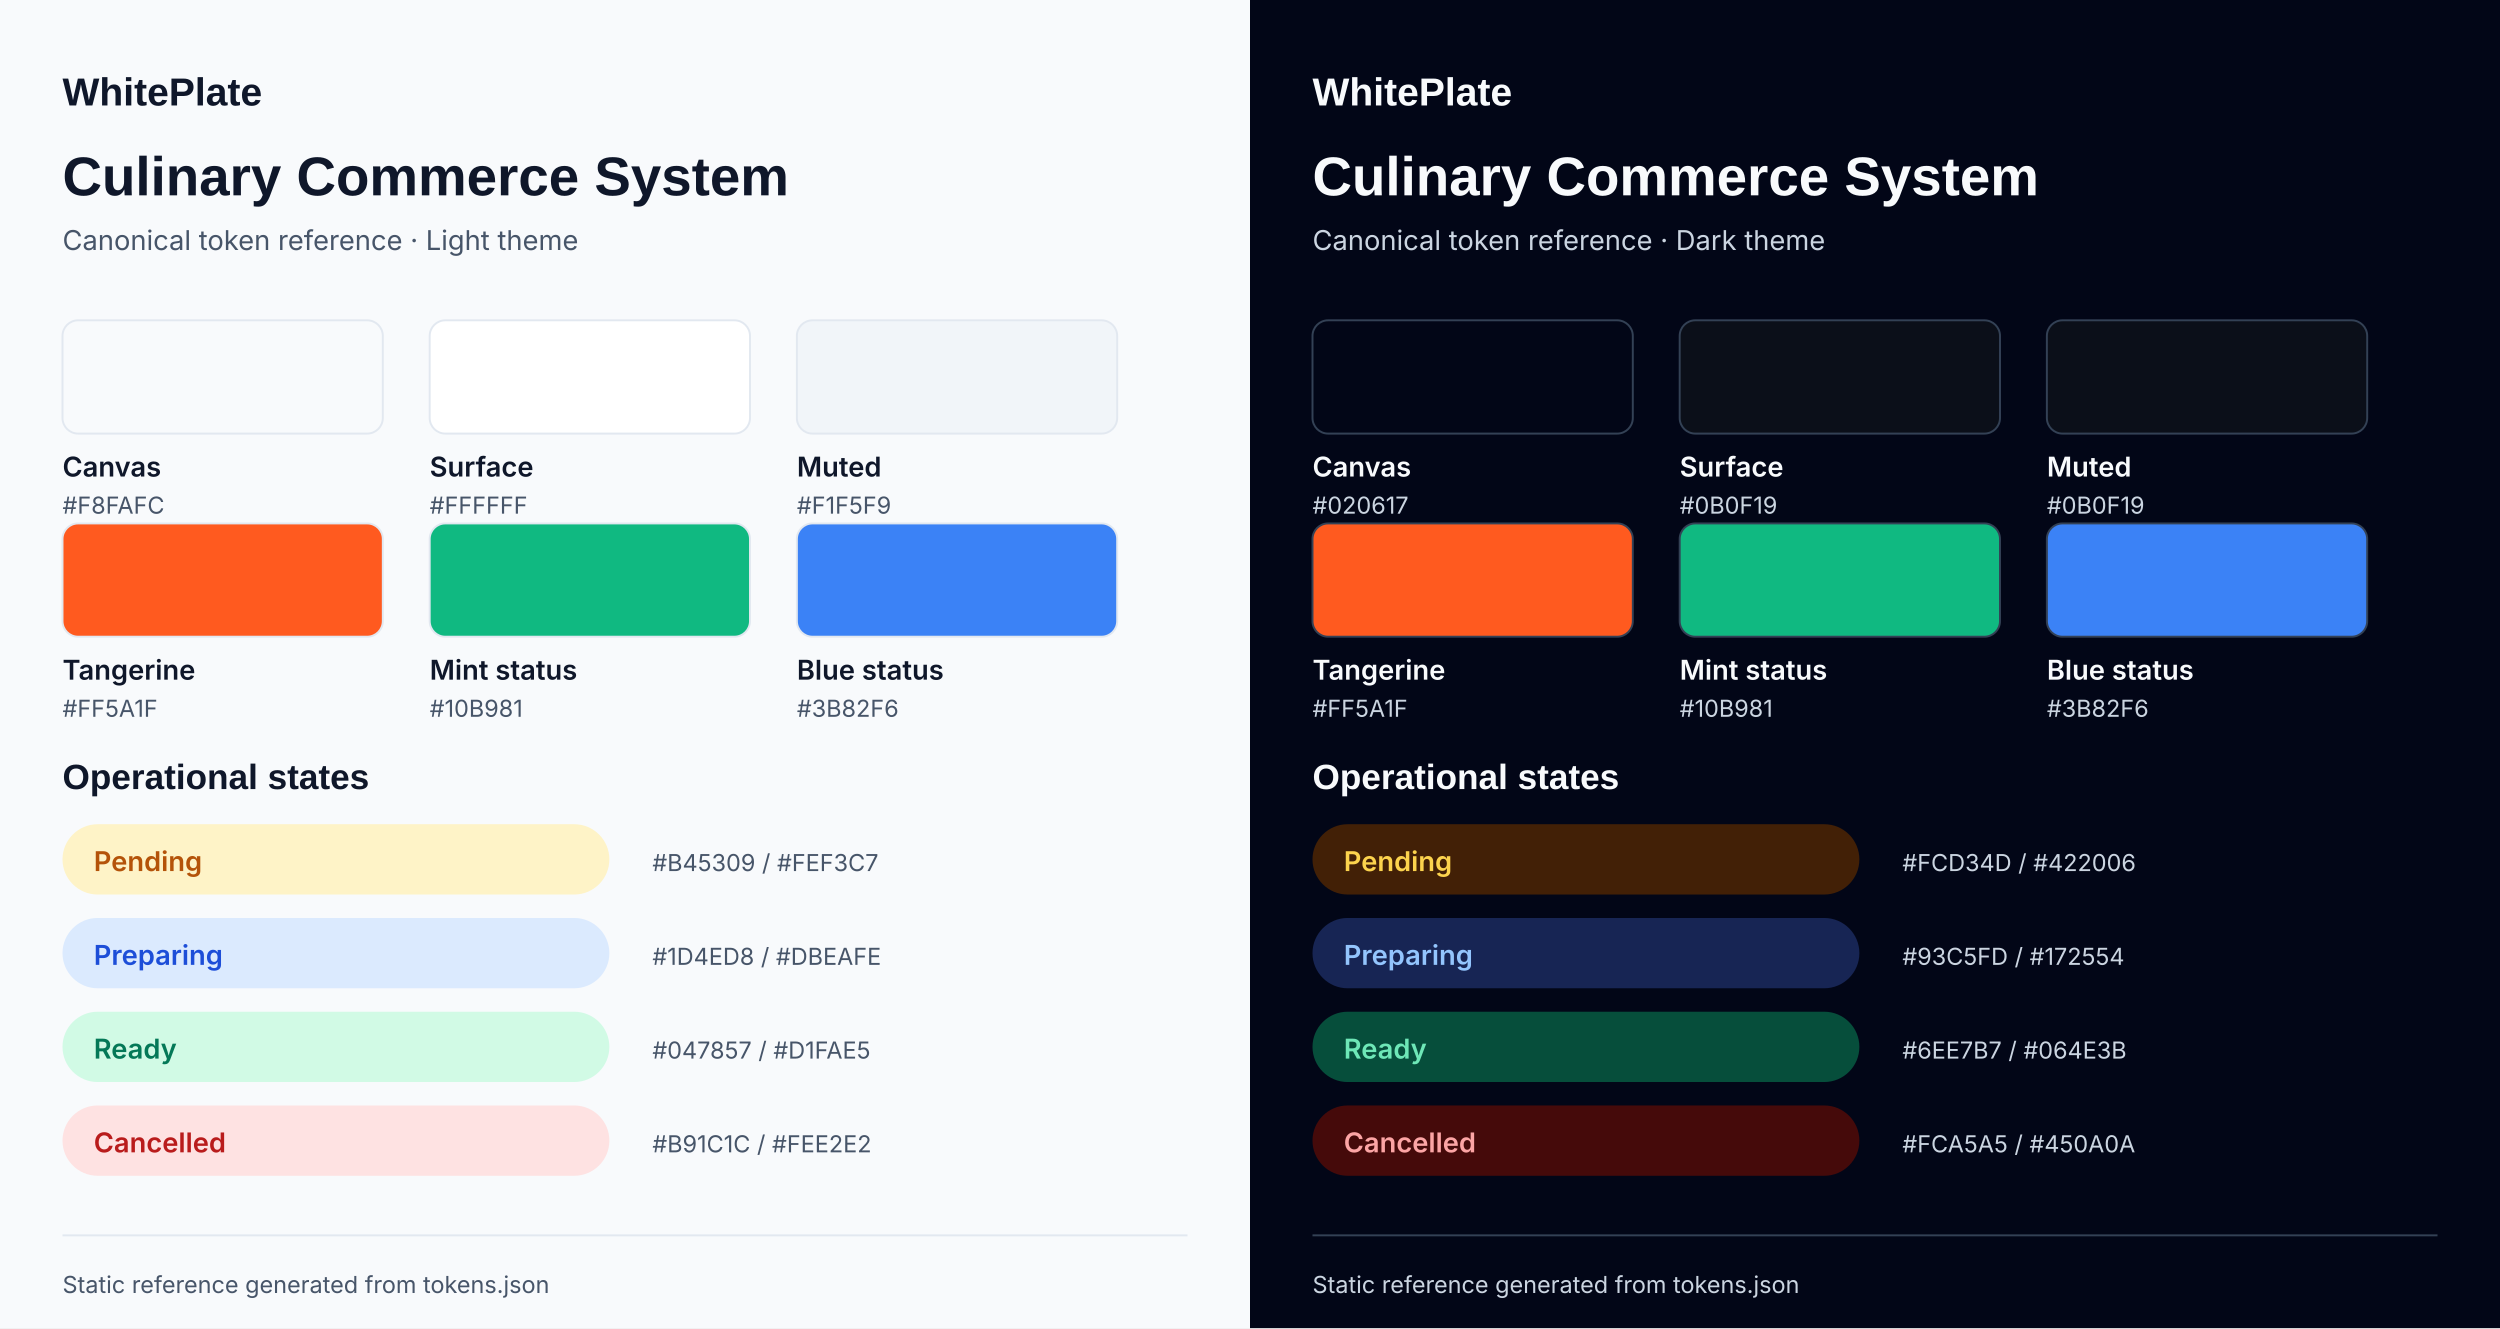
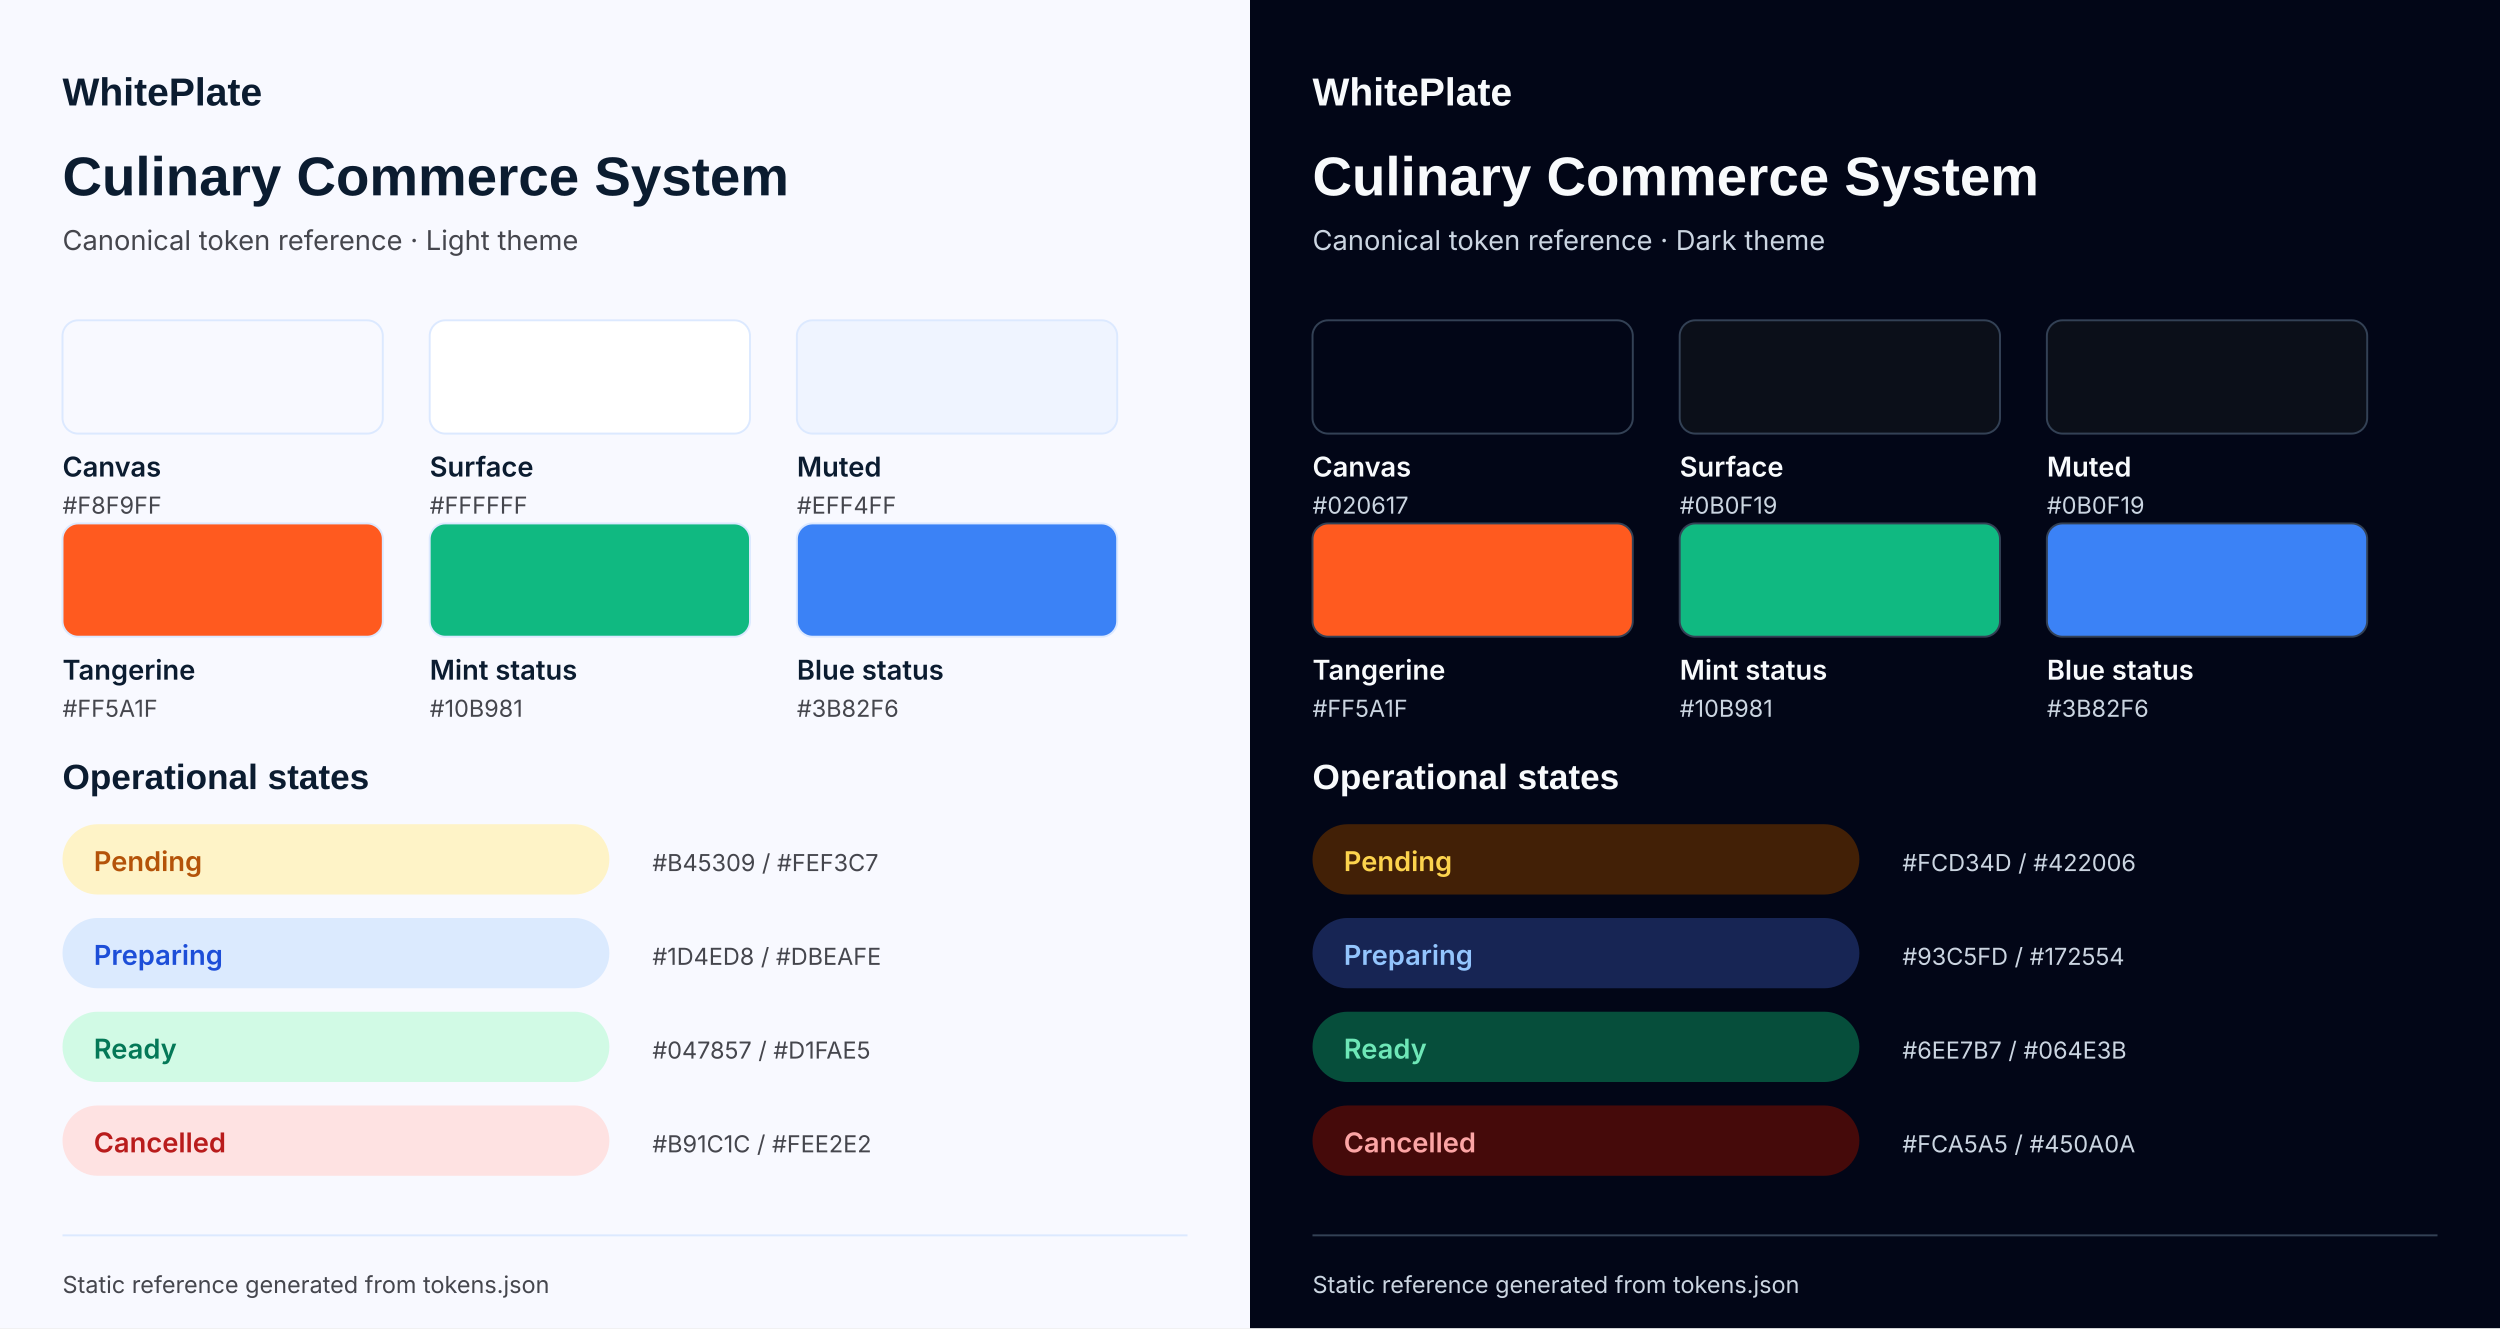
<svg xmlns="http://www.w3.org/2000/svg" width="1280" height="680" viewBox="0 0 1280 680" role="img" aria-labelledby="title desc">
-   <rect x="0" y="0" width="640" height="680" rx="0" fill="#F8FAFC" />
-   <text x="32" y="54" fill="#0F172A" font-family="Plus Jakarta Sans, Segoe UI, Arial, sans-serif" font-size="20" font-weight="700">WhitePlate</text>
-   <text x="32" y="100" fill="#0F172A" font-family="Plus Jakarta Sans, Segoe UI, Arial, sans-serif" font-size="28" font-weight="700">Culinary Commerce System</text>
-   <text x="32" y="128" fill="#475569" font-family="Inter, Segoe UI, Arial, sans-serif" font-size="14" font-weight="400">Canonical token reference · Light theme</text>
-   <rect x="32" y="164" width="164" height="58" rx="8" fill="#F8FAFC" stroke="#E2E8F0" />
-   <text x="32" y="244" fill="#0F172A" font-family="Inter, Segoe UI, Arial, sans-serif" font-size="14" font-weight="600">Canvas</text>
-   <text x="32" y="263" fill="#475569" font-family="Inter, Segoe UI, Arial, sans-serif" font-size="12" font-weight="400">#F8FAFC</text>
-   <rect x="220" y="164" width="164" height="58" rx="8" fill="#FFFFFF" stroke="#E2E8F0" />
-   <text x="220" y="244" fill="#0F172A" font-family="Inter, Segoe UI, Arial, sans-serif" font-size="14" font-weight="600">Surface</text>
-   <text x="220" y="263" fill="#475569" font-family="Inter, Segoe UI, Arial, sans-serif" font-size="12" font-weight="400">#FFFFFF</text>
-   <rect x="408" y="164" width="164" height="58" rx="8" fill="#F1F5F9" stroke="#E2E8F0" />
-   <text x="408" y="244" fill="#0F172A" font-family="Inter, Segoe UI, Arial, sans-serif" font-size="14" font-weight="600">Muted</text>
-   <text x="408" y="263" fill="#475569" font-family="Inter, Segoe UI, Arial, sans-serif" font-size="12" font-weight="400">#F1F5F9</text>
-   <rect x="32" y="268" width="164" height="58" rx="8" fill="#FF5A1F" stroke="#E2E8F0" />
-   <text x="32" y="348" fill="#0F172A" font-family="Inter, Segoe UI, Arial, sans-serif" font-size="14" font-weight="600">Tangerine</text>
-   <text x="32" y="367" fill="#475569" font-family="Inter, Segoe UI, Arial, sans-serif" font-size="12" font-weight="400">#FF5A1F</text>
-   <rect x="220" y="268" width="164" height="58" rx="8" fill="#10B981" stroke="#E2E8F0" />
-   <text x="220" y="348" fill="#0F172A" font-family="Inter, Segoe UI, Arial, sans-serif" font-size="14" font-weight="600">Mint status</text>
-   <text x="220" y="367" fill="#475569" font-family="Inter, Segoe UI, Arial, sans-serif" font-size="12" font-weight="400">#10B981</text>
-   <rect x="408" y="268" width="164" height="58" rx="8" fill="#3B82F6" stroke="#E2E8F0" />
-   <text x="408" y="348" fill="#0F172A" font-family="Inter, Segoe UI, Arial, sans-serif" font-size="14" font-weight="600">Blue status</text>
-   <text x="408" y="367" fill="#475569" font-family="Inter, Segoe UI, Arial, sans-serif" font-size="12" font-weight="400">#3B82F6</text>
-   <text x="32" y="404" fill="#0F172A" font-family="Plus Jakarta Sans, Segoe UI, Arial, sans-serif" font-size="18" font-weight="700">Operational states</text>
+   <rect x="0" y="0" width="640" height="680" rx="0" fill="#F8F9FF" />
+   <text x="32" y="54" fill="#0B1C30" font-family="Plus Jakarta Sans, Segoe UI, Arial, sans-serif" font-size="20" font-weight="700">WhitePlate</text>
+   <text x="32" y="100" fill="#0B1C30" font-family="Plus Jakarta Sans, Segoe UI, Arial, sans-serif" font-size="28" font-weight="700">Culinary Commerce System</text>
+   <text x="32" y="128" fill="#45464D" font-family="Inter, Segoe UI, Arial, sans-serif" font-size="14" font-weight="400">Canonical token reference · Light theme</text>
+   <rect x="32" y="164" width="164" height="58" rx="8" fill="#F8F9FF" stroke="#DCE9FF" />
+   <text x="32" y="244" fill="#0B1C30" font-family="Inter, Segoe UI, Arial, sans-serif" font-size="14" font-weight="600">Canvas</text>
+   <text x="32" y="263" fill="#45464D" font-family="Inter, Segoe UI, Arial, sans-serif" font-size="12" font-weight="400">#F8F9FF</text>
+   <rect x="220" y="164" width="164" height="58" rx="8" fill="#FFFFFF" stroke="#DCE9FF" />
+   <text x="220" y="244" fill="#0B1C30" font-family="Inter, Segoe UI, Arial, sans-serif" font-size="14" font-weight="600">Surface</text>
+   <text x="220" y="263" fill="#45464D" font-family="Inter, Segoe UI, Arial, sans-serif" font-size="12" font-weight="400">#FFFFFF</text>
+   <rect x="408" y="164" width="164" height="58" rx="8" fill="#EFF4FF" stroke="#DCE9FF" />
+   <text x="408" y="244" fill="#0B1C30" font-family="Inter, Segoe UI, Arial, sans-serif" font-size="14" font-weight="600">Muted</text>
+   <text x="408" y="263" fill="#45464D" font-family="Inter, Segoe UI, Arial, sans-serif" font-size="12" font-weight="400">#EFF4FF</text>
+   <rect x="32" y="268" width="164" height="58" rx="8" fill="#FF5A1F" stroke="#DCE9FF" />
+   <text x="32" y="348" fill="#0B1C30" font-family="Inter, Segoe UI, Arial, sans-serif" font-size="14" font-weight="600">Tangerine</text>
+   <text x="32" y="367" fill="#45464D" font-family="Inter, Segoe UI, Arial, sans-serif" font-size="12" font-weight="400">#FF5A1F</text>
+   <rect x="220" y="268" width="164" height="58" rx="8" fill="#10B981" stroke="#DCE9FF" />
+   <text x="220" y="348" fill="#0B1C30" font-family="Inter, Segoe UI, Arial, sans-serif" font-size="14" font-weight="600">Mint status</text>
+   <text x="220" y="367" fill="#45464D" font-family="Inter, Segoe UI, Arial, sans-serif" font-size="12" font-weight="400">#10B981</text>
+   <rect x="408" y="268" width="164" height="58" rx="8" fill="#3B82F6" stroke="#DCE9FF" />
+   <text x="408" y="348" fill="#0B1C30" font-family="Inter, Segoe UI, Arial, sans-serif" font-size="14" font-weight="600">Blue status</text>
+   <text x="408" y="367" fill="#45464D" font-family="Inter, Segoe UI, Arial, sans-serif" font-size="12" font-weight="400">#3B82F6</text>
+   <text x="32" y="404" fill="#0B1C30" font-family="Plus Jakarta Sans, Segoe UI, Arial, sans-serif" font-size="18" font-weight="700">Operational states</text>
  <rect x="32" y="422" width="280" height="36" rx="18" fill="#FEF3C7" />
  <text x="48" y="446" fill="#B45309" font-family="Inter, Segoe UI, Arial, sans-serif" font-size="14" font-weight="600">Pending</text>
-   <text x="334" y="446" fill="#475569" font-family="Inter, Segoe UI, Arial, sans-serif" font-size="12" font-weight="400">#B45309 / #FEF3C7</text>
+   <text x="334" y="446" fill="#45464D" font-family="Inter, Segoe UI, Arial, sans-serif" font-size="12" font-weight="400">#B45309 / #FEF3C7</text>
  <rect x="32" y="470" width="280" height="36" rx="18" fill="#DBEAFE" />
  <text x="48" y="494" fill="#1D4ED8" font-family="Inter, Segoe UI, Arial, sans-serif" font-size="14" font-weight="600">Preparing</text>
-   <text x="334" y="494" fill="#475569" font-family="Inter, Segoe UI, Arial, sans-serif" font-size="12" font-weight="400">#1D4ED8 / #DBEAFE</text>
+   <text x="334" y="494" fill="#45464D" font-family="Inter, Segoe UI, Arial, sans-serif" font-size="12" font-weight="400">#1D4ED8 / #DBEAFE</text>
  <rect x="32" y="518" width="280" height="36" rx="18" fill="#D1FAE5" />
  <text x="48" y="542" fill="#047857" font-family="Inter, Segoe UI, Arial, sans-serif" font-size="14" font-weight="600">Ready</text>
-   <text x="334" y="542" fill="#475569" font-family="Inter, Segoe UI, Arial, sans-serif" font-size="12" font-weight="400">#047857 / #D1FAE5</text>
+   <text x="334" y="542" fill="#45464D" font-family="Inter, Segoe UI, Arial, sans-serif" font-size="12" font-weight="400">#047857 / #D1FAE5</text>
  <rect x="32" y="566" width="280" height="36" rx="18" fill="#FEE2E2" />
  <text x="48" y="590" fill="#B91C1C" font-family="Inter, Segoe UI, Arial, sans-serif" font-size="14" font-weight="600">Cancelled</text>
-   <text x="334" y="590" fill="#475569" font-family="Inter, Segoe UI, Arial, sans-serif" font-size="12" font-weight="400">#B91C1C / #FEE2E2</text>
-   <rect x="32" y="632" width="576" height="1" rx="0" fill="#E2E8F0" />
-   <text x="32" y="662" fill="#475569" font-family="Inter, Segoe UI, Arial, sans-serif" font-size="12" font-weight="400">Static reference generated from tokens.json</text>
+   <text x="334" y="590" fill="#45464D" font-family="Inter, Segoe UI, Arial, sans-serif" font-size="12" font-weight="400">#B91C1C / #FEE2E2</text>
+   <rect x="32" y="632" width="576" height="1" rx="0" fill="#DCE9FF" />
+   <text x="32" y="662" fill="#45464D" font-family="Inter, Segoe UI, Arial, sans-serif" font-size="12" font-weight="400">Static reference generated from tokens.json</text>
  <rect x="640" y="0" width="640" height="680" rx="0" fill="#020617" />
  <text x="672" y="54" fill="#F8FAFC" font-family="Plus Jakarta Sans, Segoe UI, Arial, sans-serif" font-size="20" font-weight="700">WhitePlate</text>
  <text x="672" y="100" fill="#F8FAFC" font-family="Plus Jakarta Sans, Segoe UI, Arial, sans-serif" font-size="28" font-weight="700">Culinary Commerce System</text>
  <text x="672" y="128" fill="#CBD5E1" font-family="Inter, Segoe UI, Arial, sans-serif" font-size="14" font-weight="400">Canonical token reference · Dark theme</text>
  <rect x="672" y="164" width="164" height="58" rx="8" fill="#020617" stroke="#334155" />
  <text x="672" y="244" fill="#F8FAFC" font-family="Inter, Segoe UI, Arial, sans-serif" font-size="14" font-weight="600">Canvas</text>
  <text x="672" y="263" fill="#CBD5E1" font-family="Inter, Segoe UI, Arial, sans-serif" font-size="12" font-weight="400">#020617</text>
  <rect x="860" y="164" width="164" height="58" rx="8" fill="#0B0F19" stroke="#334155" />
  <text x="860" y="244" fill="#F8FAFC" font-family="Inter, Segoe UI, Arial, sans-serif" font-size="14" font-weight="600">Surface</text>
  <text x="860" y="263" fill="#CBD5E1" font-family="Inter, Segoe UI, Arial, sans-serif" font-size="12" font-weight="400">#0B0F19</text>
  <rect x="1048" y="164" width="164" height="58" rx="8" fill="#0B0F19" stroke="#334155" />
  <text x="1048" y="244" fill="#F8FAFC" font-family="Inter, Segoe UI, Arial, sans-serif" font-size="14" font-weight="600">Muted</text>
  <text x="1048" y="263" fill="#CBD5E1" font-family="Inter, Segoe UI, Arial, sans-serif" font-size="12" font-weight="400">#0B0F19</text>
  <rect x="672" y="268" width="164" height="58" rx="8" fill="#FF5A1F" stroke="#334155" />
  <text x="672" y="348" fill="#F8FAFC" font-family="Inter, Segoe UI, Arial, sans-serif" font-size="14" font-weight="600">Tangerine</text>
  <text x="672" y="367" fill="#CBD5E1" font-family="Inter, Segoe UI, Arial, sans-serif" font-size="12" font-weight="400">#FF5A1F</text>
  <rect x="860" y="268" width="164" height="58" rx="8" fill="#10B981" stroke="#334155" />
  <text x="860" y="348" fill="#F8FAFC" font-family="Inter, Segoe UI, Arial, sans-serif" font-size="14" font-weight="600">Mint status</text>
  <text x="860" y="367" fill="#CBD5E1" font-family="Inter, Segoe UI, Arial, sans-serif" font-size="12" font-weight="400">#10B981</text>
  <rect x="1048" y="268" width="164" height="58" rx="8" fill="#3B82F6" stroke="#334155" />
  <text x="1048" y="348" fill="#F8FAFC" font-family="Inter, Segoe UI, Arial, sans-serif" font-size="14" font-weight="600">Blue status</text>
  <text x="1048" y="367" fill="#CBD5E1" font-family="Inter, Segoe UI, Arial, sans-serif" font-size="12" font-weight="400">#3B82F6</text>
  <text x="672" y="404" fill="#F8FAFC" font-family="Plus Jakarta Sans, Segoe UI, Arial, sans-serif" font-size="18" font-weight="700">Operational states</text>
  <rect x="672" y="422" width="280" height="36" rx="18" fill="#422006" />
  <text x="688" y="446" fill="#FCD34D" font-family="Inter, Segoe UI, Arial, sans-serif" font-size="14" font-weight="600">Pending</text>
  <text x="974" y="446" fill="#CBD5E1" font-family="Inter, Segoe UI, Arial, sans-serif" font-size="12" font-weight="400">#FCD34D / #422006</text>
  <rect x="672" y="470" width="280" height="36" rx="18" fill="#172554" />
  <text x="688" y="494" fill="#93C5FD" font-family="Inter, Segoe UI, Arial, sans-serif" font-size="14" font-weight="600">Preparing</text>
  <text x="974" y="494" fill="#CBD5E1" font-family="Inter, Segoe UI, Arial, sans-serif" font-size="12" font-weight="400">#93C5FD / #172554</text>
  <rect x="672" y="518" width="280" height="36" rx="18" fill="#064E3B" />
  <text x="688" y="542" fill="#6EE7B7" font-family="Inter, Segoe UI, Arial, sans-serif" font-size="14" font-weight="600">Ready</text>
  <text x="974" y="542" fill="#CBD5E1" font-family="Inter, Segoe UI, Arial, sans-serif" font-size="12" font-weight="400">#6EE7B7 / #064E3B</text>
  <rect x="672" y="566" width="280" height="36" rx="18" fill="#450A0A" />
  <text x="688" y="590" fill="#FCA5A5" font-family="Inter, Segoe UI, Arial, sans-serif" font-size="14" font-weight="600">Cancelled</text>
  <text x="974" y="590" fill="#CBD5E1" font-family="Inter, Segoe UI, Arial, sans-serif" font-size="12" font-weight="400">#FCA5A5 / #450A0A</text>
  <rect x="672" y="632" width="576" height="1" rx="0" fill="#334155" />
  <text x="672" y="662" fill="#CBD5E1" font-family="Inter, Segoe UI, Arial, sans-serif" font-size="12" font-weight="400">Static reference generated from tokens.json</text>
</svg>
